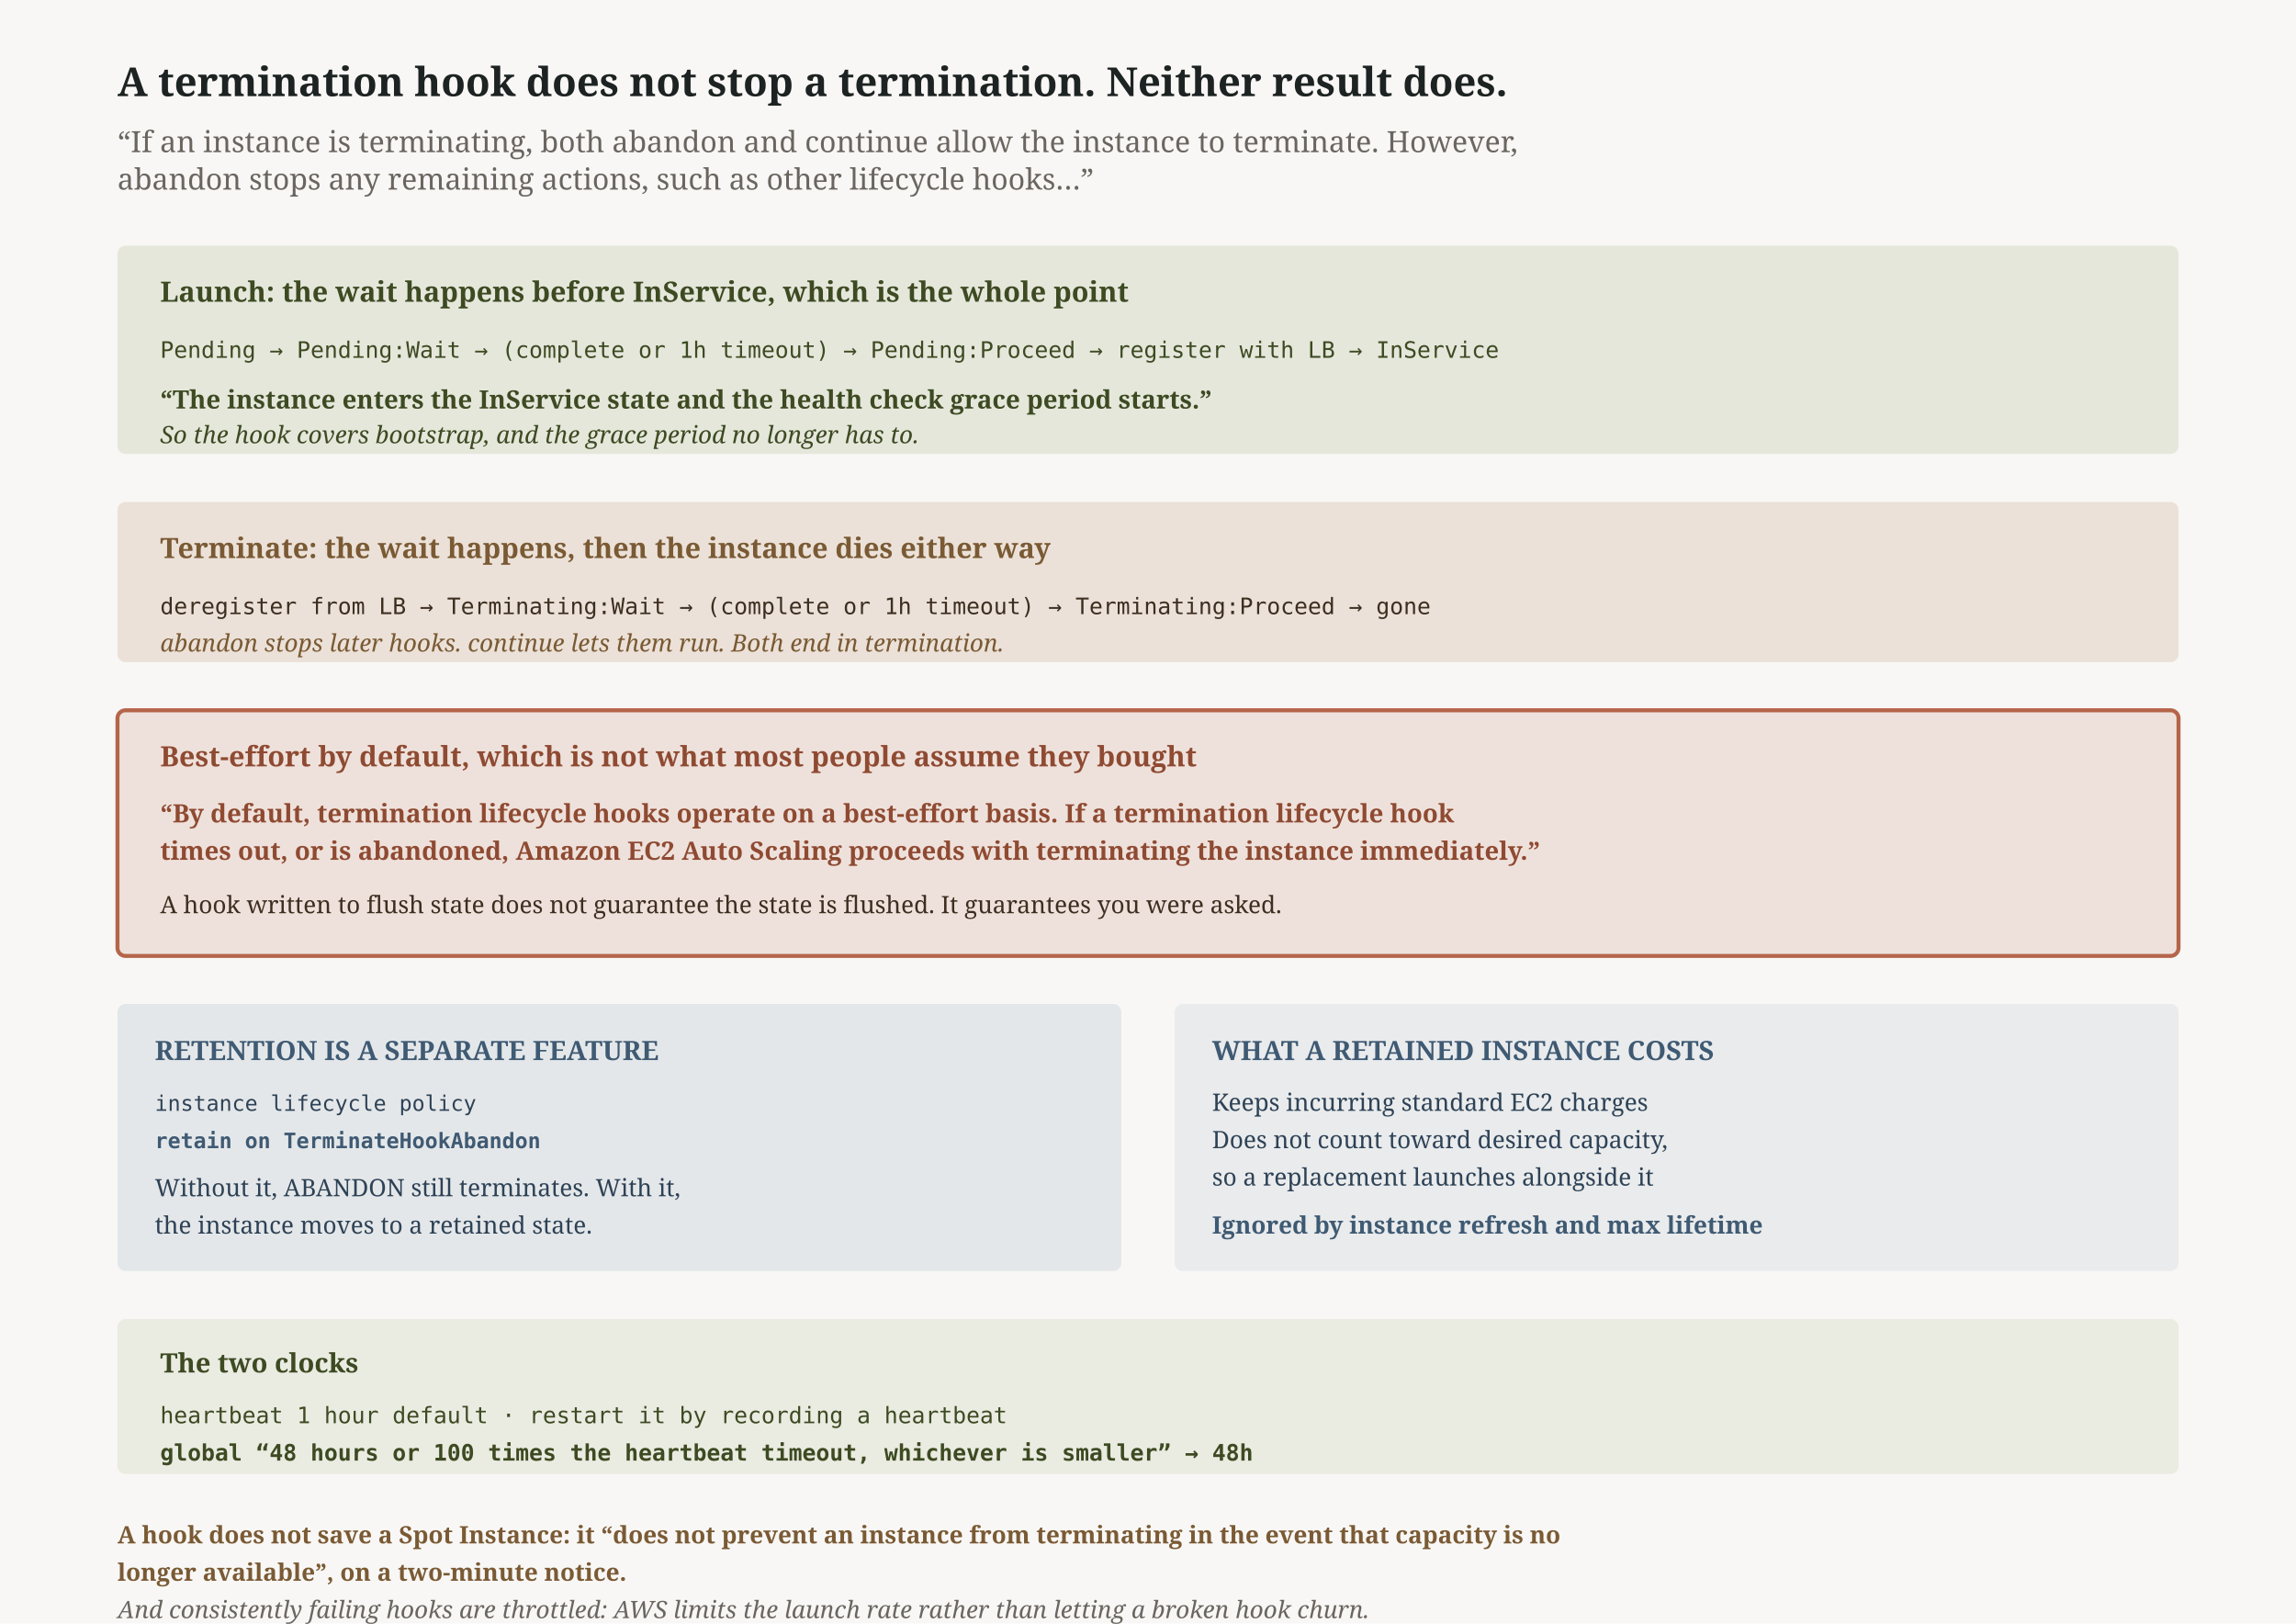
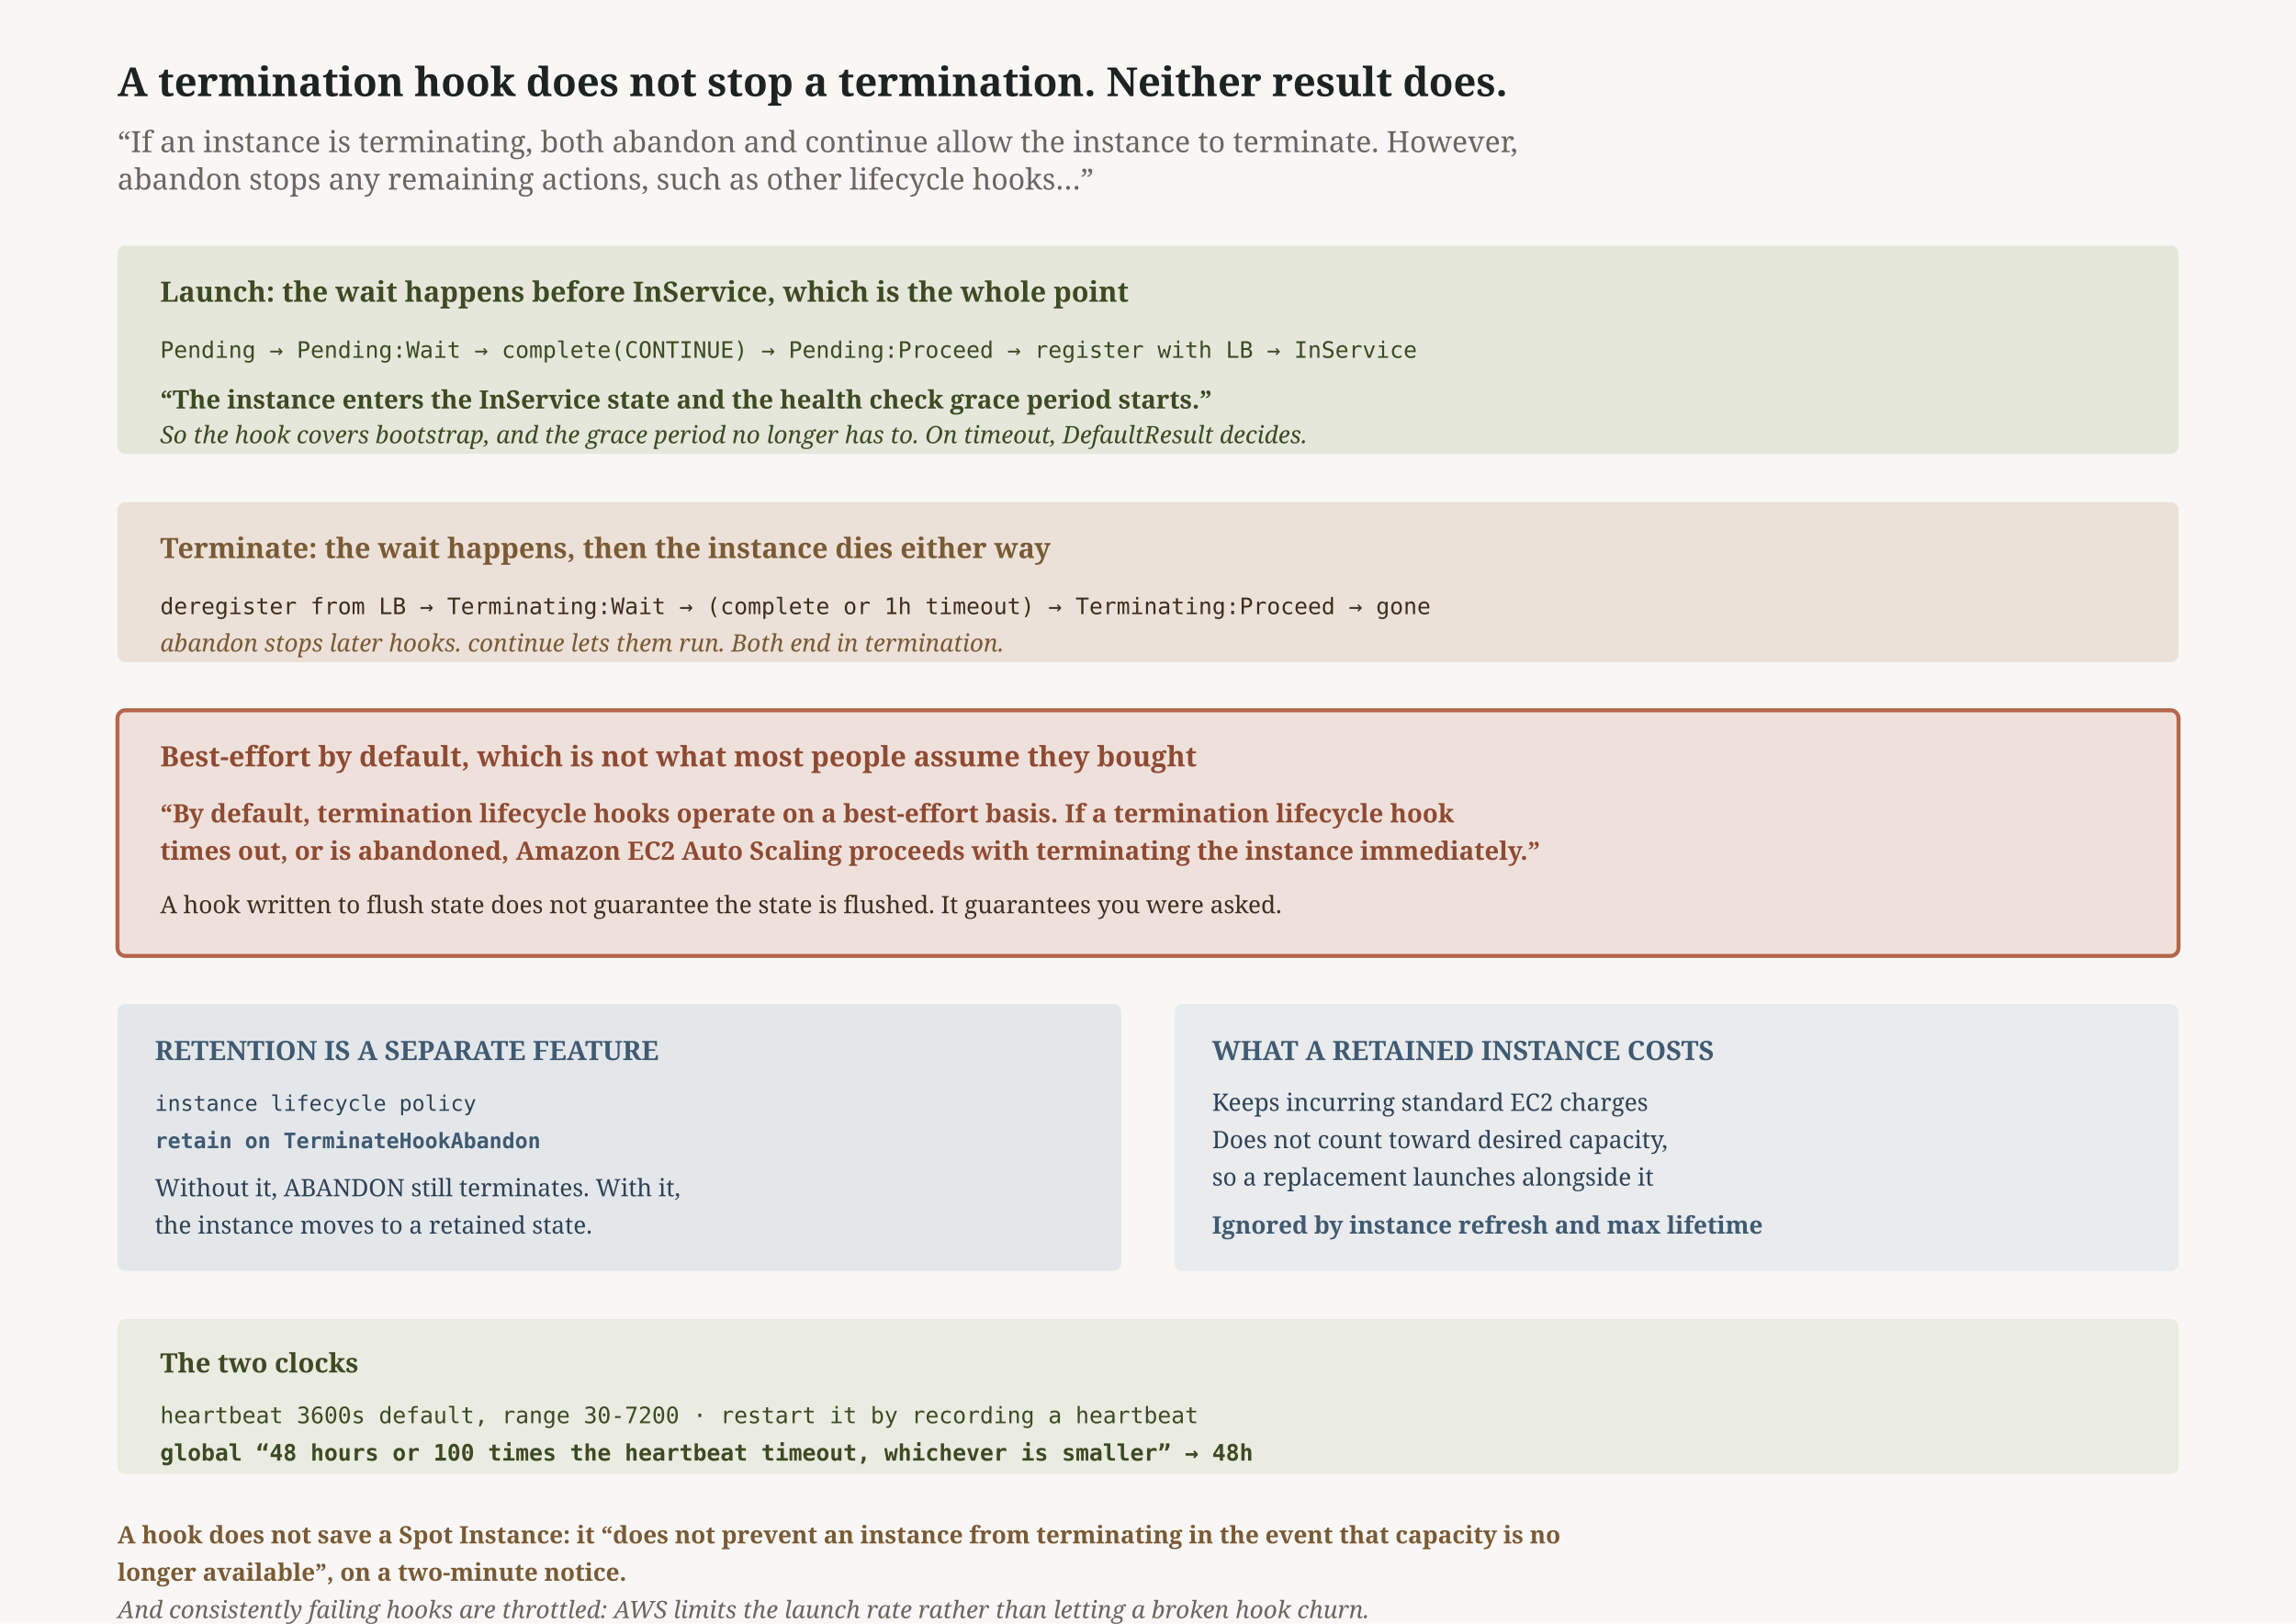
- <svg xmlns="http://www.w3.org/2000/svg" viewBox="0 0 860 608" style="width:100%;max-width:860px;" role="img" aria-label="Diagram: Amazon EC2 Auto Scaling lifecycle hooks. A lifecycle hook provides a specified amount of time, one hour by default, to wait for the action to complete before the instance transitions to the next state. On scale out the hook puts the instance into a wait state called Pending:Wait and performs a custom action; the instance remains in that wait state for one hour by default and then the Auto Scaling group continues the launch process to Pending:Proceed, and if more time is needed the timeout period can be restarted by recording a heartbeat. The instance then enters the InService state and the health check grace period starts, which is exactly why a launch hook is the documented alternative to a long health check grace period: the hook does its waiting before InService, so the grace period does not have to cover bootstrap time. On scale in the hook puts the instance into Terminating:Wait, and after the action completes or the timeout expires the instance transitions to Terminating:Proceed and is terminated. The result of a lifecycle hook can be either abandon or continue, and the meaning differs by direction. If an instance is launching, continue indicates the actions were successful and Auto Scaling can put the instance into service, while abandon indicates the custom actions were unsuccessful and the instance can be terminated and replaced. If an instance is terminating, both abandon and continue allow the instance to terminate; abandon stops any remaining actions such as other lifecycle hooks, while continue allows any other lifecycle hooks to complete. That is the trap: a termination hook does not block termination. By default, termination lifecycle hooks operate on a best-effort basis, and if a termination lifecycle hook times out or is abandoned, Amazon EC2 Auto Scaling proceeds with terminating the instance immediately. Retention requires a separate instance lifecycle policy: without one the instance proceeds to termination immediately even if the termination lifecycle action completed with an ABANDON result, whereas with a policy configured to retain instances on TerminateHookAbandon the instance moves to a retained state. Retained instances continue to incur standard EC2 charges, do not count toward the group's desired capacity so replacements are launched, and are ignored by instance refresh and max instance lifetime. Timeouts are bounded: the default heartbeat timeout is one hour and there is also a global timeout that is 48 hours or 100 times the heartbeat timeout, whichever is smaller, so with the default heartbeat the ceiling is 48 hours, which is two days. Other limits: a lifecycle hook does not prevent a Spot Instance from terminating when capacity is no longer available, which can happen at any time with a two-minute interruption notice; Auto Scaling limits the rate at which it allows instances to launch if the lifecycle hooks are failing consistently; hooks do not apply when you attach or detach instances, move instances in and out of standby mode, or delete the group with the force delete option; multiple hooks added at group creation must share the same notification target and IAM role; and scaling activities from simple scaling policies are paused until the lifecycle actions have completed and the cooldown period has expired.">
+ <svg xmlns="http://www.w3.org/2000/svg" viewBox="0 0 860 608" style="width:100%;max-width:860px;" role="img" aria-label="Diagram: Amazon EC2 Auto Scaling lifecycle hooks. A lifecycle hook provides a specified amount of time, one hour by default, to wait for the action to complete before the instance transitions to the next state. On scale out the hook puts the instance into a wait state called Pending:Wait and performs a custom action; if more time is needed the timeout period can be restarted by recording a heartbeat. What happens when the timeout elapses is set by the hook's DefaultResult, documented as the action the Auto Scaling group takes when the lifecycle hook timeout elapses or if an unexpected failure occurs, with valid values CONTINUE and ABANDON and a default value of ABANDON, so for a launch hook ABANDON causes the instance to be terminated and replaced while CONTINUE allows the launch process to proceed. The heartbeat timeout has a range from 30 to 7200 seconds and a default of 3600 seconds. The instance then enters the InService state and the health check grace period starts, which is exactly why a launch hook is the documented alternative to a long health check grace period: the hook does its waiting before InService, so the grace period does not have to cover bootstrap time. On scale in the hook puts the instance into Terminating:Wait, and after the action completes or the timeout expires the instance transitions to Terminating:Proceed and is terminated. The result of a lifecycle hook can be either abandon or continue, and the meaning differs by direction. If an instance is launching, continue indicates the actions were successful and Auto Scaling can put the instance into service, while abandon indicates the custom actions were unsuccessful and the instance can be terminated and replaced. If an instance is terminating, both abandon and continue allow the instance to terminate; abandon stops any remaining actions such as other lifecycle hooks, while continue allows any other lifecycle hooks to complete. That is the trap: a termination hook does not block termination. By default, termination lifecycle hooks operate on a best-effort basis, and if a termination lifecycle hook times out or is abandoned, Amazon EC2 Auto Scaling proceeds with terminating the instance immediately. Retention requires a separate instance lifecycle policy: without one the instance proceeds to termination immediately even if the termination lifecycle action completed with an ABANDON result, whereas with a policy configured to retain instances on TerminateHookAbandon the instance moves to a retained state. Retained instances continue to incur standard EC2 charges, do not count toward the group's desired capacity so replacements are launched, and are ignored by instance refresh and max instance lifetime. Timeouts are bounded: the default heartbeat timeout is one hour and there is also a global timeout that is 48 hours or 100 times the heartbeat timeout, whichever is smaller, so with the default heartbeat the ceiling is 48 hours, which is two days. Other limits: a lifecycle hook does not prevent a Spot Instance from terminating when capacity is no longer available, which can happen at any time with a two-minute interruption notice; Auto Scaling limits the rate at which it allows instances to launch if the lifecycle hooks are failing consistently; hooks do not apply when you attach or detach instances, move instances in and out of standby mode, or delete the group with the force delete option; multiple hooks added at group creation must share the same notification target and IAM role; and scaling activities from simple scaling policies are paused until the lifecycle actions have completed and the cooldown period has expired.">
  <rect width="860" height="608" fill="#F8F7F5" />
  <text x="44" y="36" font-family="Georgia, serif" font-size="15" font-weight="bold" fill="#1D2322">A termination hook does not stop a termination. Neither result does.</text>
  <text x="44" y="57" font-family="Georgia, serif" font-size="11" fill="#6B6560">“If an instance is terminating, both abandon and continue allow the instance to terminate. However,</text>
  <text x="44" y="71" font-family="Georgia, serif" font-size="11" fill="#6B6560">abandon stops any remaining actions, such as other lifecycle hooks…”</text>
  <rect x="44" y="92" width="772" height="78" rx="3" fill="#8A9A5B" opacity="0.17" />
  <text x="60" y="113" font-family="Georgia, serif" font-size="10.5" font-weight="bold" fill="#3D4A22">Launch: the wait happens before InService, which is the whole point</text>
-   <text x="60" y="134" font-family="Consolas, monospace" font-size="8.5" fill="#3D4A22">Pending → Pending:Wait → (complete or 1h timeout) → Pending:Proceed → register with LB → InService</text>
+   <text x="60" y="134" font-family="Consolas, monospace" font-size="8.5" fill="#3D4A22">Pending → Pending:Wait → complete(CONTINUE) → Pending:Proceed → register with LB → InService</text>
  <text x="60" y="153" font-family="Georgia, serif" font-size="9.5" font-weight="bold" fill="#3D4A22">“The instance enters the InService state and the health check grace period starts.”</text>
-   <text x="60" y="166" font-family="Georgia, serif" font-size="9" font-style="italic" fill="#3D4A22">So the hook covers bootstrap, and the grace period no longer has to.</text>
+   <text x="60" y="166" font-family="Georgia, serif" font-size="9" font-style="italic" fill="#3D4A22">So the hook covers bootstrap, and the grace period no longer has to. On timeout, DefaultResult decides.</text>
  <rect x="44" y="188" width="772" height="60" rx="3" fill="#C4A484" opacity="0.26" />
  <text x="60" y="209" font-family="Georgia, serif" font-size="10.5" font-weight="bold" fill="#7A5A34">Terminate: the wait happens, then the instance dies either way</text>
  <text x="60" y="230" font-family="Consolas, monospace" font-size="8.5" fill="#3D2E20">deregister from LB → Terminating:Wait → (complete or 1h timeout) → Terminating:Proceed → gone</text>
  <text x="60" y="244" font-family="Georgia, serif" font-size="9" font-style="italic" fill="#7A5A34">abandon stops later hooks. continue lets them run. Both end in termination.</text>
  <rect x="44" y="266" width="772" height="92" rx="3" fill="#B5654A" opacity="0.15" />
  <rect x="44" y="266" width="772" height="92" rx="3" fill="none" stroke="#B5654A" stroke-width="1.5" />
  <text x="60" y="287" font-family="Georgia, serif" font-size="10.5" font-weight="bold" fill="#8F4A32">Best-effort by default, which is not what most people assume they bought</text>
  <text x="60" y="308" font-family="Georgia, serif" font-size="9.5" font-weight="bold" fill="#8F4A32">“By default, termination lifecycle hooks operate on a best-effort basis. If a termination lifecycle hook</text>
  <text x="60" y="322" font-family="Georgia, serif" font-size="9.5" font-weight="bold" fill="#8F4A32">times out, or is abandoned, Amazon EC2 Auto Scaling proceeds with terminating the instance immediately.”</text>
  <text x="60" y="342" font-family="Georgia, serif" font-size="9" fill="#3D2E20">A hook written to flush state does not guarantee the state is flushed. It guarantees you were asked.</text>
  <rect x="44" y="376" width="376" height="100" rx="3" fill="#5B7B9A" opacity="0.13" />
  <text x="58" y="397" font-family="Georgia, serif" font-size="10" font-weight="bold" fill="#3F5A73">RETENTION IS A SEPARATE FEATURE</text>
  <text x="58" y="416" font-family="Consolas, monospace" font-size="8" fill="#2E4256">instance lifecycle policy</text>
  <text x="58" y="430" font-family="Consolas, monospace" font-size="8" font-weight="bold" fill="#3F5A73">retain on  TerminateHookAbandon</text>
  <text x="58" y="448" font-family="Georgia, serif" font-size="9" fill="#2E4256">Without it, ABANDON still terminates. With it,</text>
  <text x="58" y="462" font-family="Georgia, serif" font-size="9" fill="#2E4256">the instance moves to a retained state.</text>
  <rect x="440" y="376" width="376" height="100" rx="3" fill="#5B7B9A" opacity="0.10" />
  <text x="454" y="397" font-family="Georgia, serif" font-size="10" font-weight="bold" fill="#3F5A73">WHAT A RETAINED INSTANCE COSTS</text>
  <text x="454" y="416" font-family="Georgia, serif" font-size="9" fill="#2E4256">Keeps incurring standard EC2 charges</text>
  <text x="454" y="430" font-family="Georgia, serif" font-size="9" fill="#2E4256">Does not count toward desired capacity,</text>
  <text x="454" y="444" font-family="Georgia, serif" font-size="9" fill="#2E4256">so a replacement launches alongside it</text>
  <text x="454" y="462" font-family="Georgia, serif" font-size="9" font-weight="bold" fill="#3F5A73">Ignored by instance refresh and max lifetime</text>
  <rect x="44" y="494" width="772" height="58" rx="3" fill="#8A9A5B" opacity="0.13" />
  <text x="60" y="514" font-family="Georgia, serif" font-size="10" font-weight="bold" fill="#3D4A22">The two clocks</text>
-   <text x="60" y="533" font-family="Consolas, monospace" font-size="8.5" fill="#3D4A22">heartbeat  1 hour default · restart it by recording a heartbeat</text>
+   <text x="60" y="533" font-family="Consolas, monospace" font-size="8.5" fill="#3D4A22">heartbeat  3600s default, range 30-7200 · restart it by recording a heartbeat</text>
  <text x="60" y="547" font-family="Consolas, monospace" font-size="8.5" font-weight="bold" fill="#3D4A22">global     “48 hours or 100 times the heartbeat timeout, whichever is smaller”  → 48h</text>
  <text x="44" y="578" font-family="Georgia, serif" font-size="9" font-weight="bold" fill="#7A5A34">A hook does not save a Spot Instance: it “does not prevent an instance from terminating in the event that capacity is no</text>
  <text x="44" y="592" font-family="Georgia, serif" font-size="9" font-weight="bold" fill="#7A5A34">longer available”, on a two-minute notice.</text>
  <text x="44" y="606" font-family="Georgia, serif" font-size="9" font-style="italic" fill="#6B6560">And consistently failing hooks are throttled: AWS limits the launch rate rather than letting a broken hook churn.</text>
</svg>
